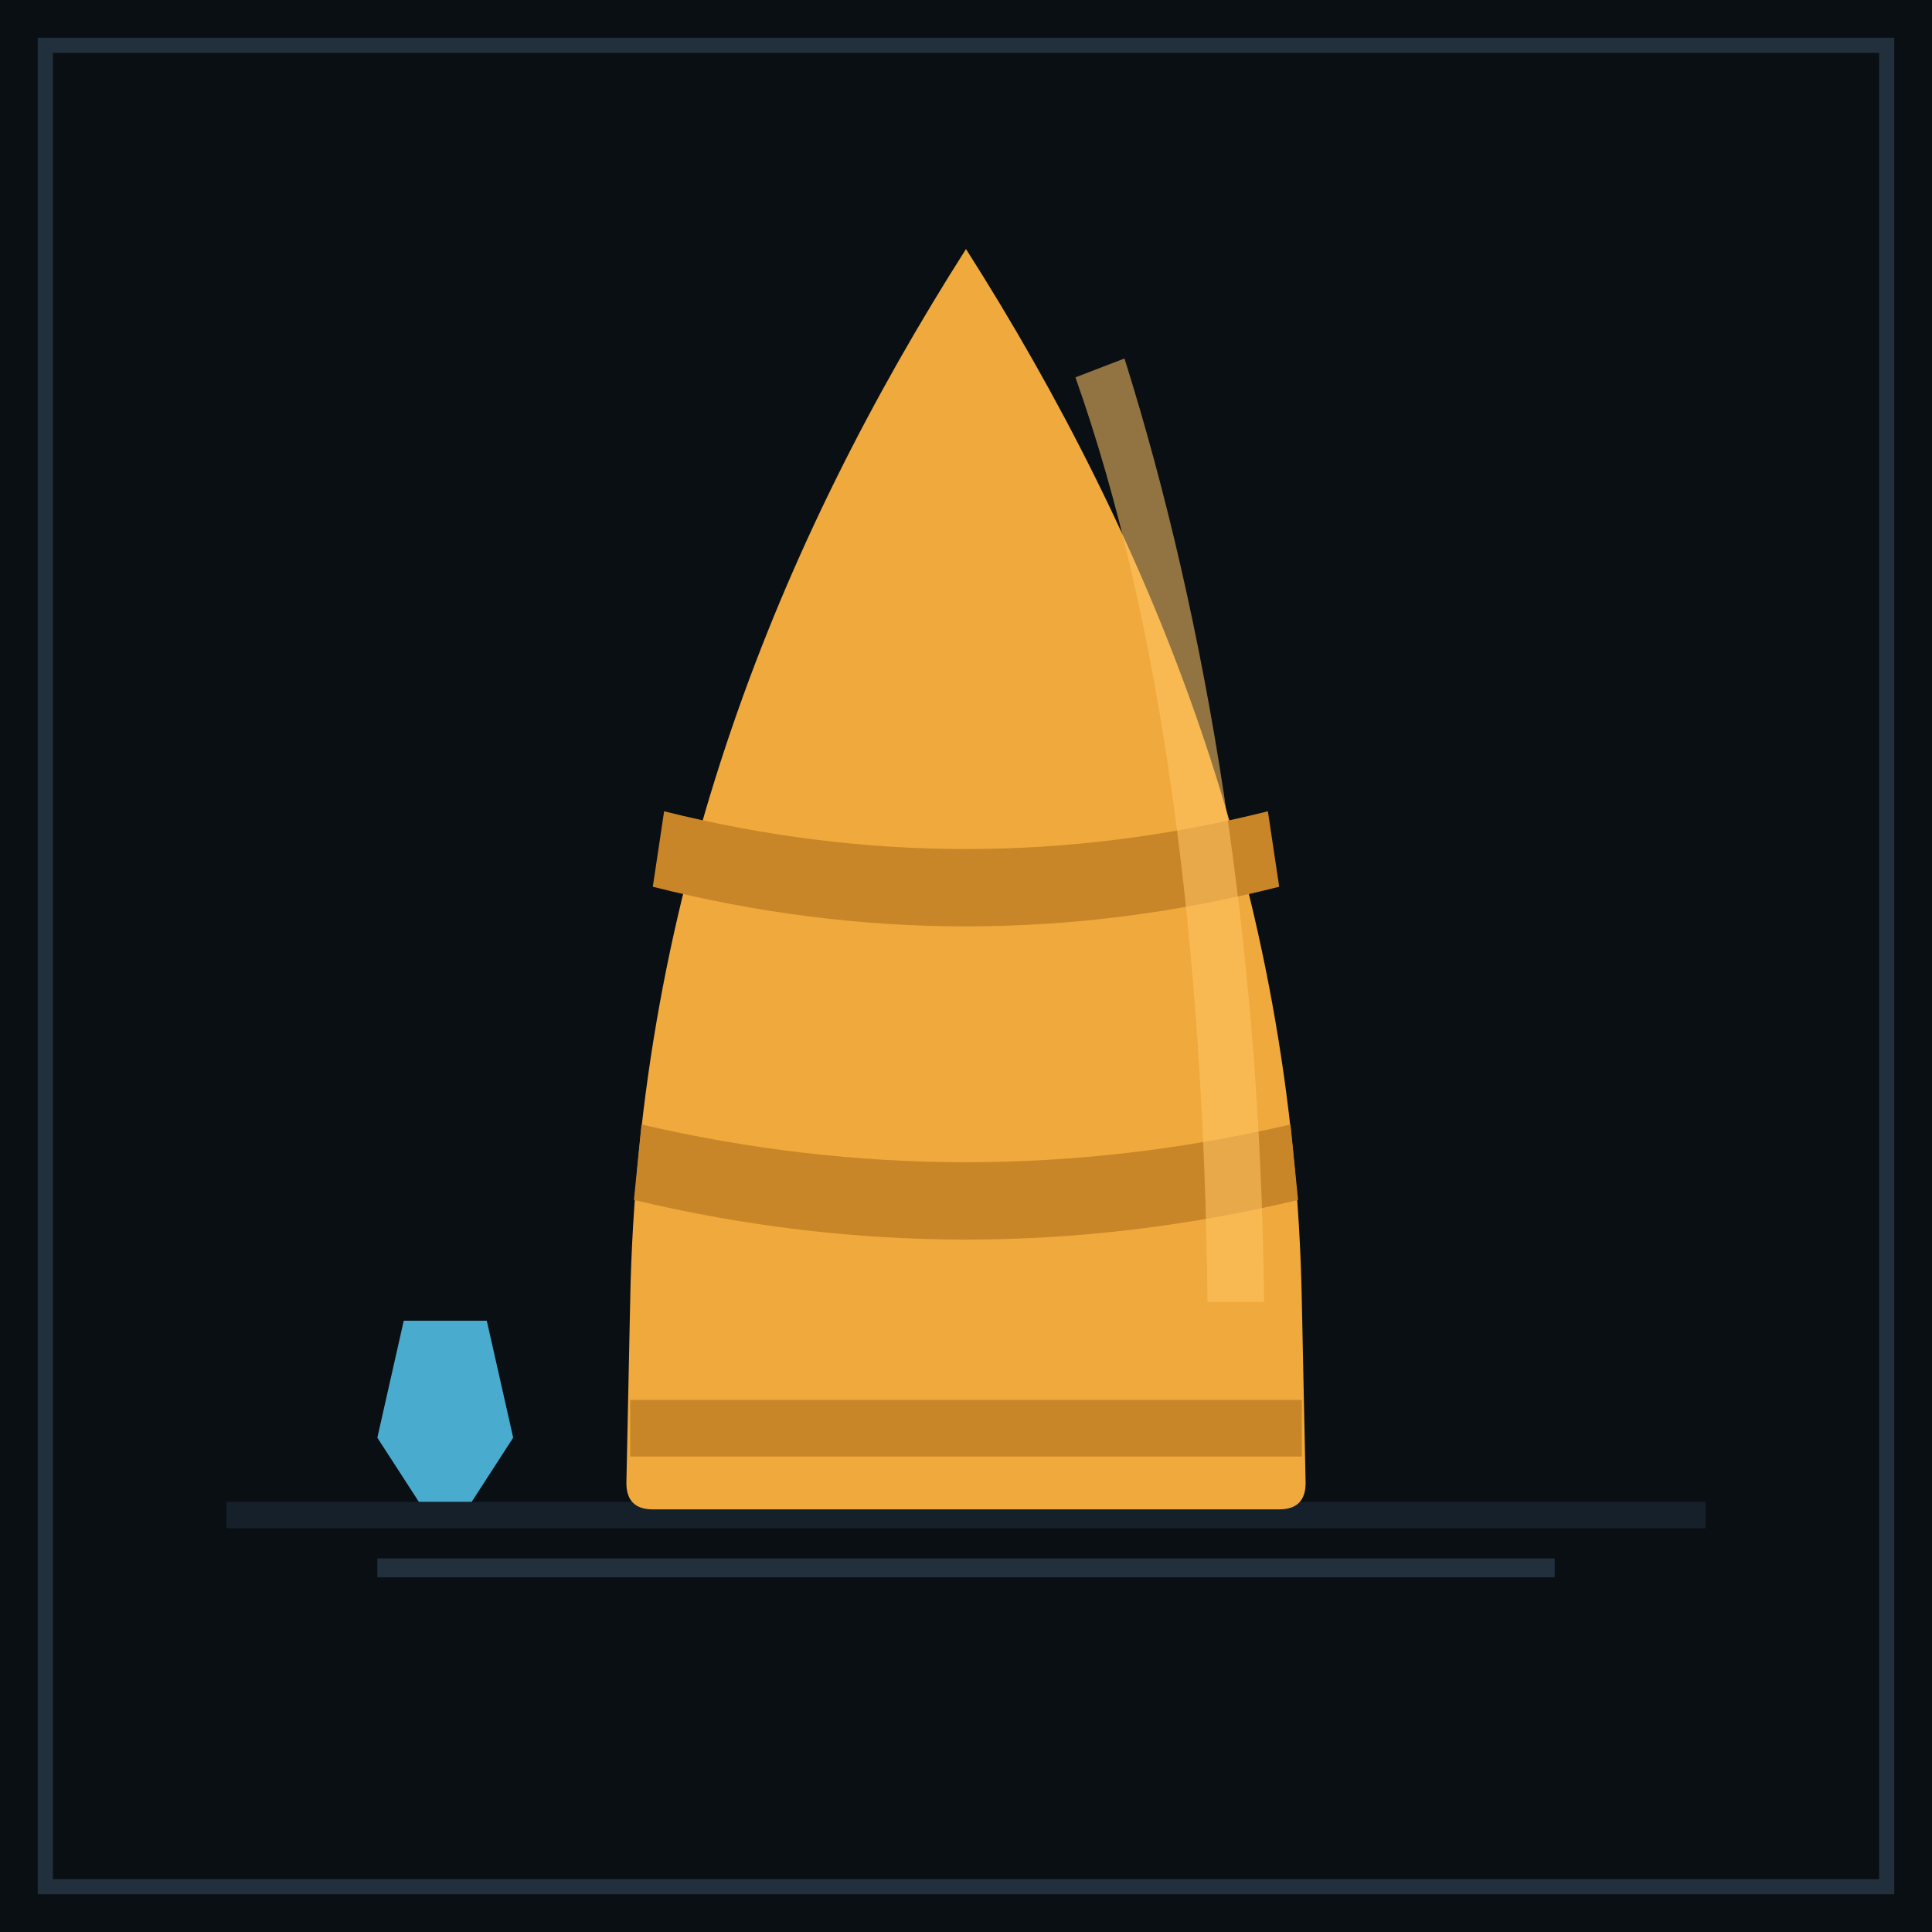
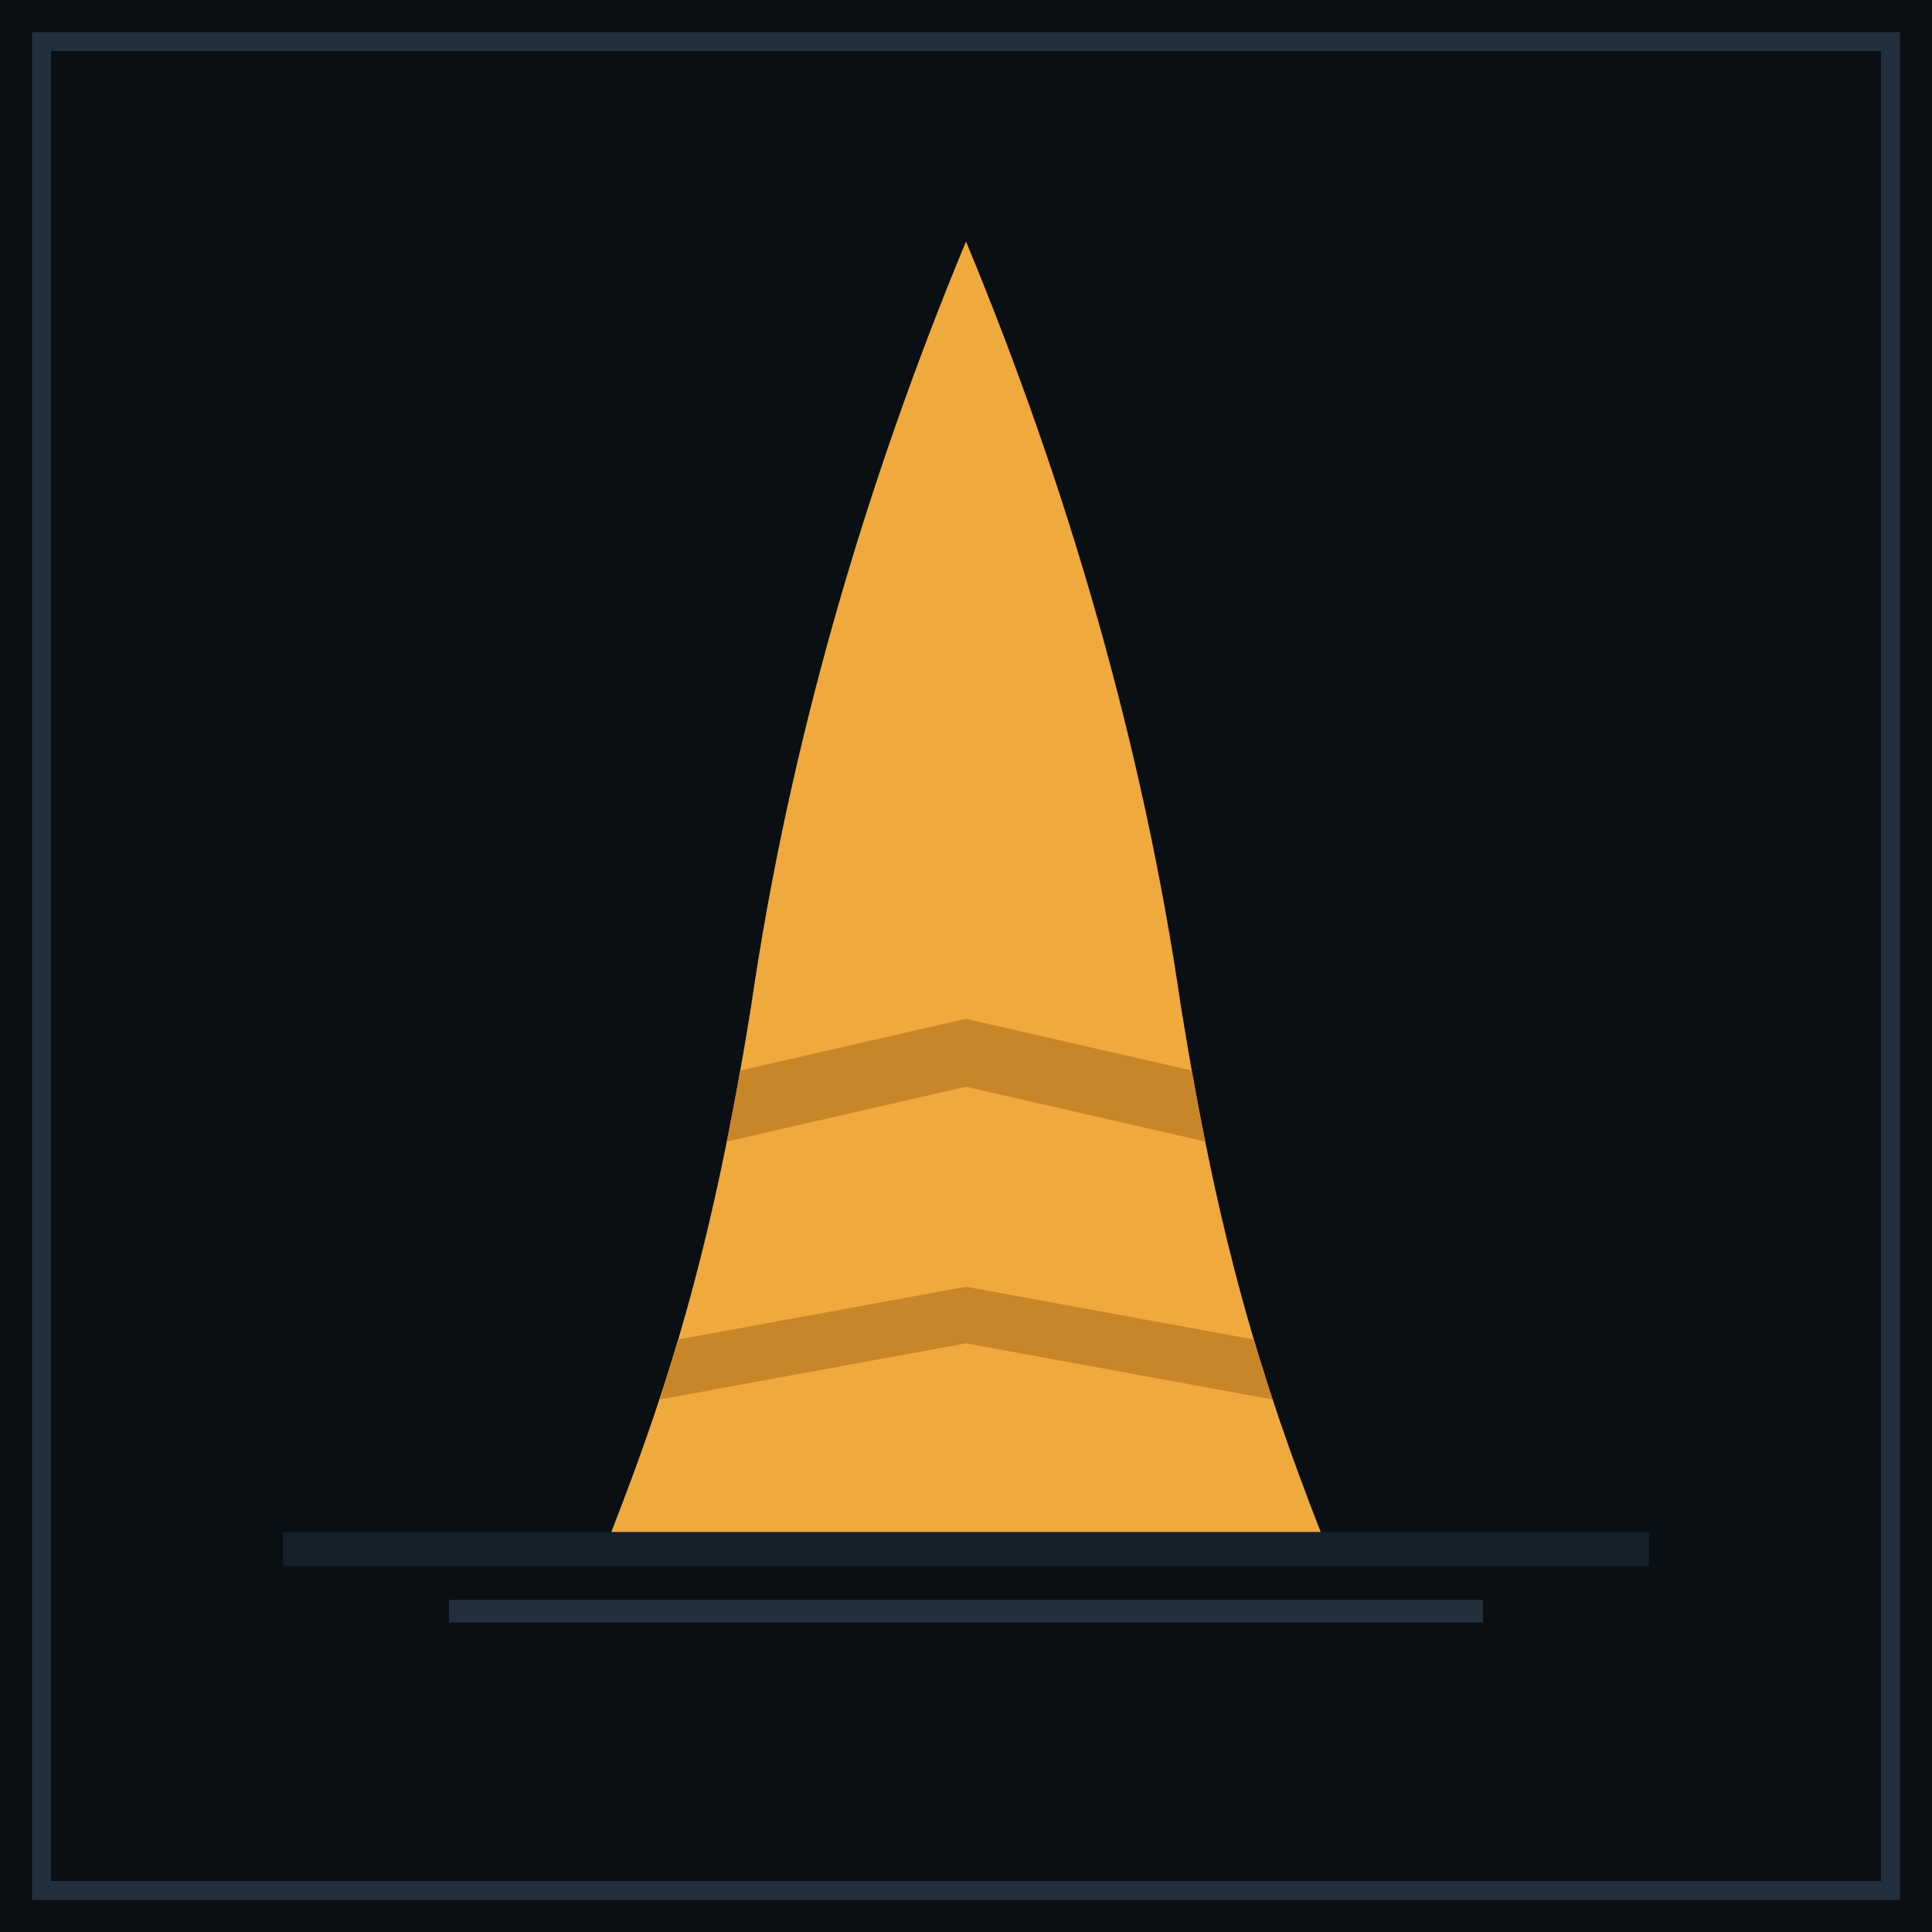
<svg xmlns="http://www.w3.org/2000/svg" viewBox="0 0 1024 1024" width="1024" height="1024">
+   <defs>
+     <clipPath id="shoot">
+       <path d="M512 128                C 566 258 606 396 626 534                C 646 658 668 730 700 812                L 324 812                C 356 730 378 658 398 534                C 418 396 458 258 512 128 Z" />
+     </clipPath>
+   </defs>
  <rect width="1024" height="1024" fill="#0a0f14" />
-   <rect x="24" y="24" width="976" height="976" fill="none" stroke="#22303d" stroke-width="8" />
-   <rect x="120" y="796" width="784" height="14" fill="#16202a" />
-   <rect x="200" y="826" width="624" height="10" fill="#22303d" />
-   <path d="M512 132            C 610 286 686 470 690 690            L 692 786            Q 692 800 678 800            L 346 800            Q 332 800 332 786            L 334 690            C 338 470 414 286 512 132 Z" fill="#f0a93c" />
-   <path d="M352 430 Q 512 470 672 430 L 678 470 Q 512 512 346 470 Z" fill="#c98628" />
-   <path d="M340 596 Q 512 636 684 596 L 688 636 Q 512 678 336 636 Z" fill="#c98628" />
-   <path d="M334 742 L 690 742 L 690 772 L 334 772 Z" fill="#c98628" />
-   <path d="M596 190 C 640 330 668 500 670 690 L 640 690 C 638 500 616 330 570 200 Z" fill="#ffc766" opacity="0.55" />
-   <path d="M214 700 L 258 700 L 272 762 L 250 796 L 222 796 L 200 762 Z" fill="#55c8f0" opacity="0.85" />
+   <rect x="22" y="22" width="980" height="980" fill="none" stroke="#22303d" stroke-width="10" />
+   <rect x="150" y="812" width="724" height="18" fill="#16202a" />
+   <rect x="238" y="848" width="548" height="12" fill="#22303d" />
+   <path d="M512 128            C 566 258 606 396 626 534            C 646 658 668 730 700 812            L 324 812            C 356 730 378 658 398 534            C 418 396 458 258 512 128 Z" fill="#f0a93c" />
+   <g clip-path="url(#shoot)">
+     <path d="M250 600 L512 540 L774 600 L774 636 L512 576 L250 636 Z" fill="#c98628" />
+     <path d="M250 730 L512 682 L774 730 L774 760 L512 712 L250 760 Z" fill="#c98628" />
+   </g>
</svg>
